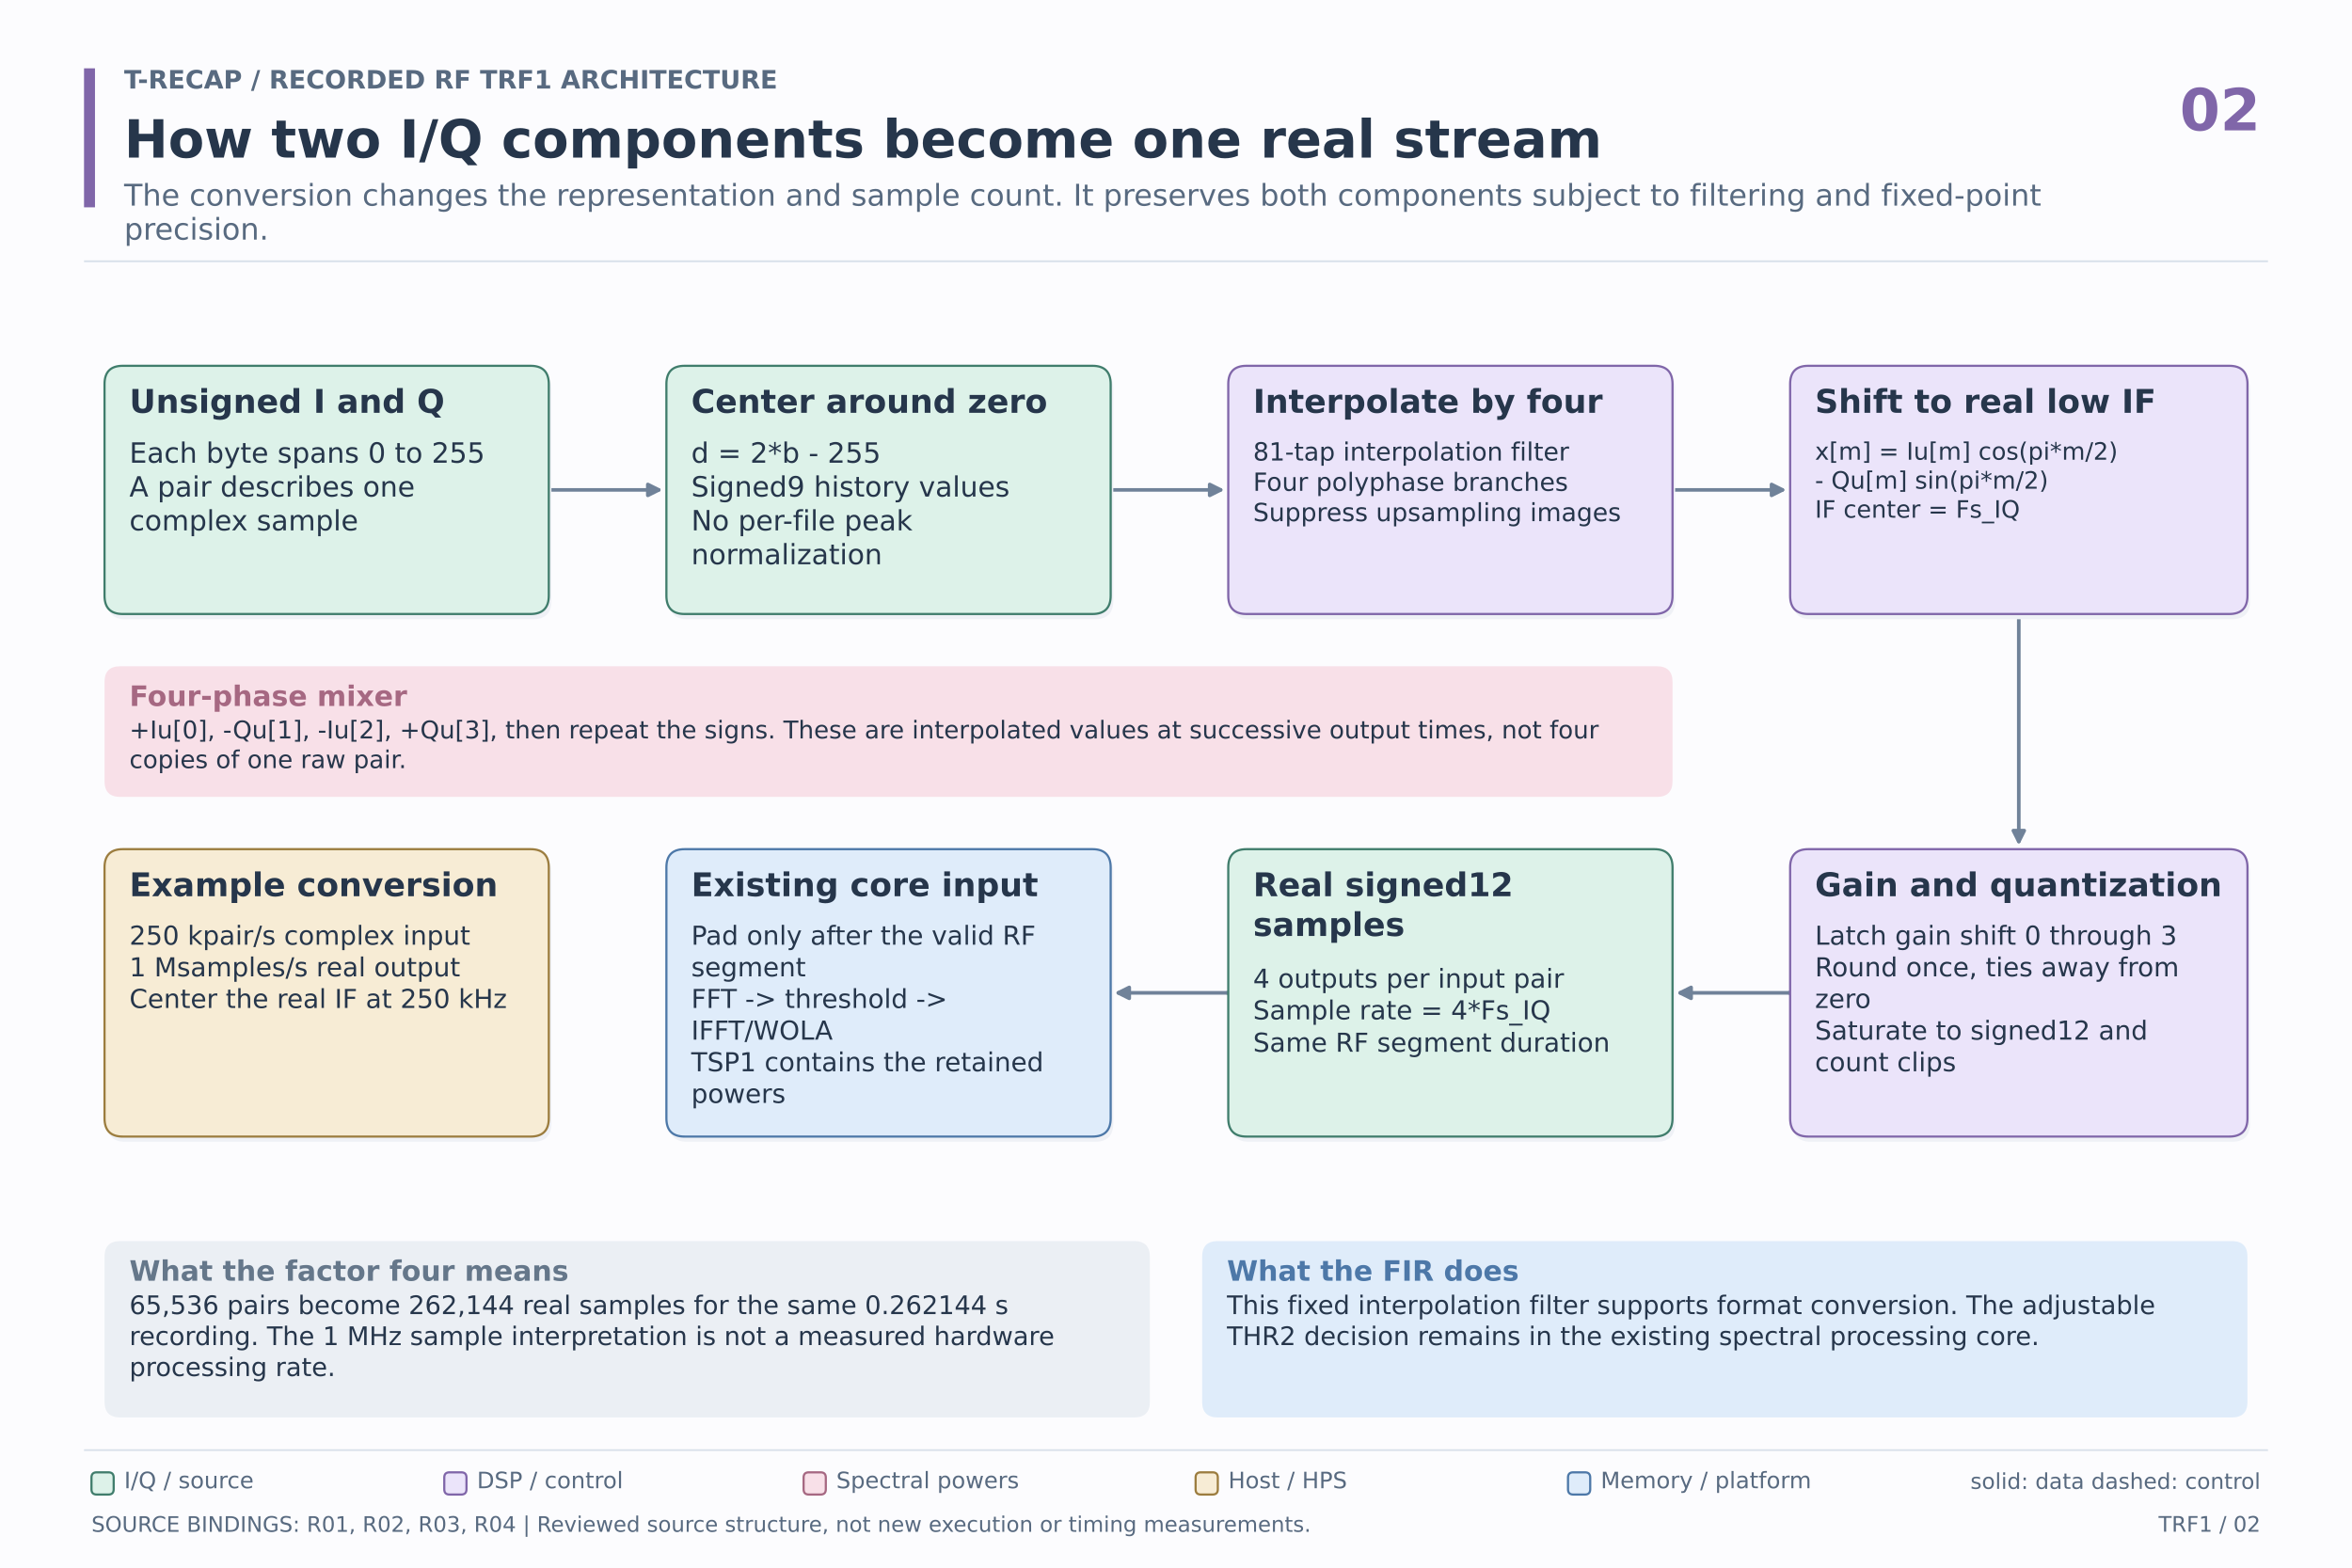
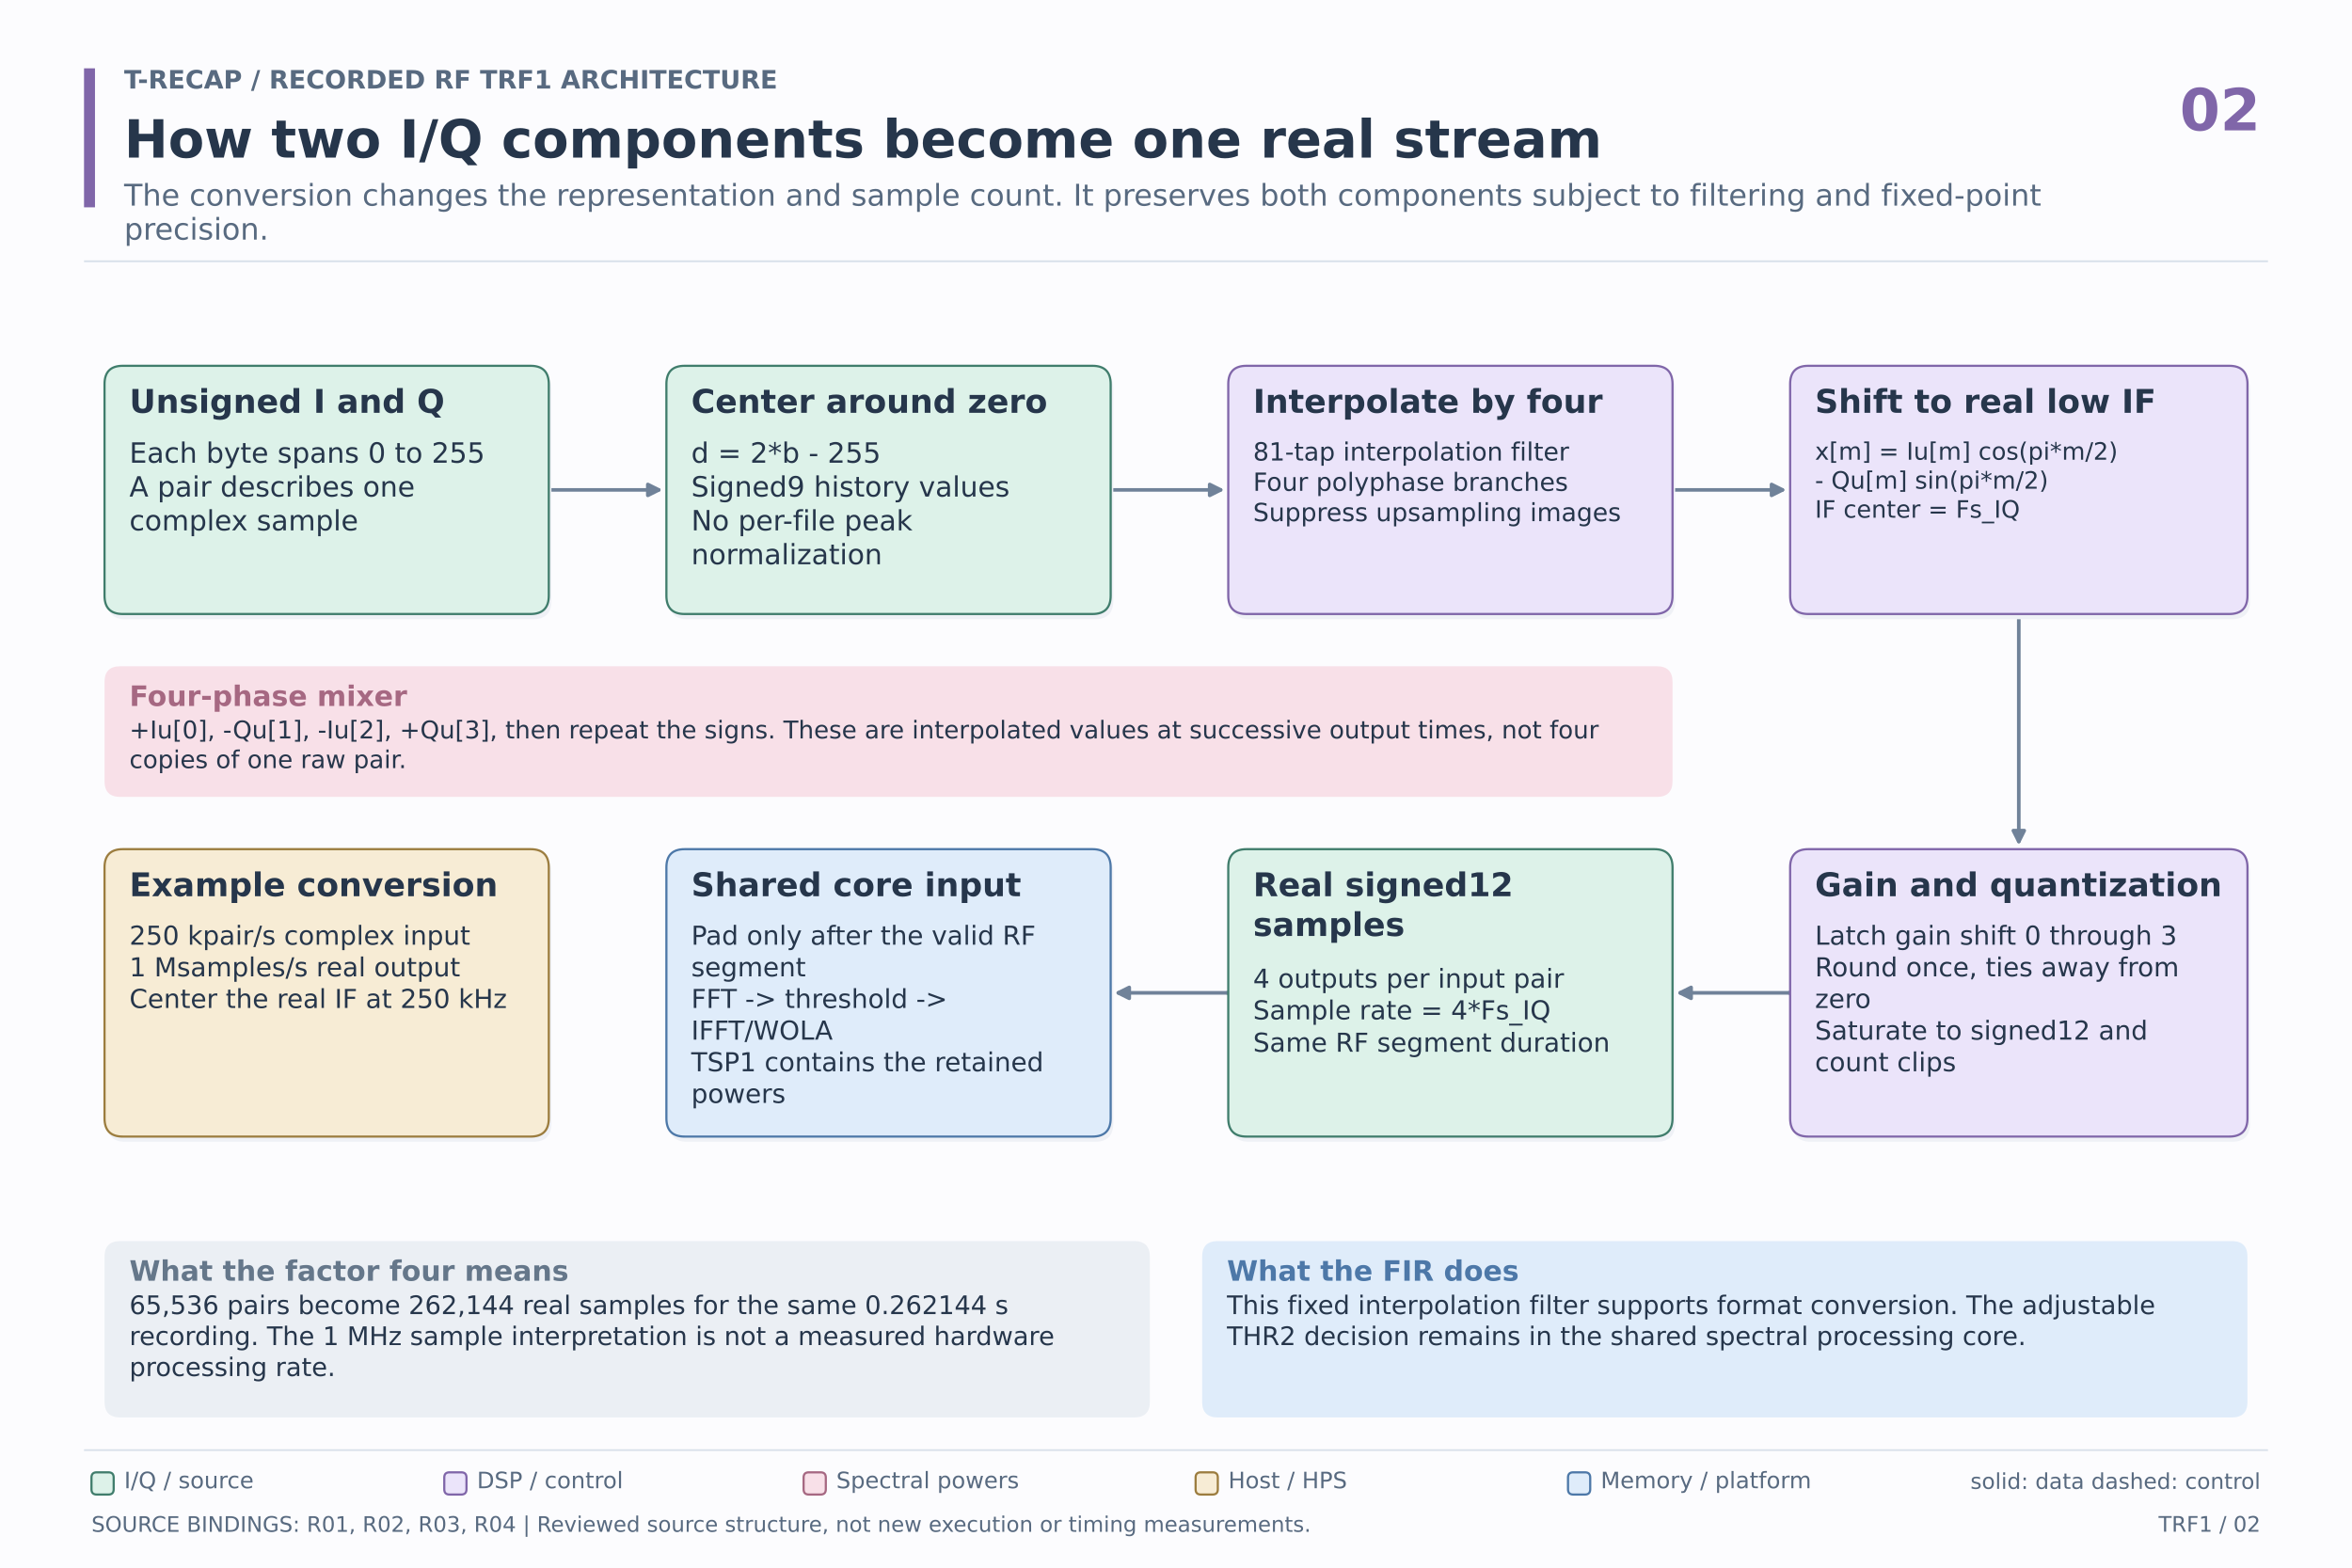
<svg xmlns="http://www.w3.org/2000/svg" width="1296pt" height="864pt" viewBox="0 0 1296 864" version="1.1">
  <defs>
    <style type="text/css">*{stroke-linejoin: round; stroke-linecap: butt}</style>
  </defs>
  <g id="figure_1">
    <g id="patch_1">
      <path d="M 0 864 L 1296 864 L 1296 0 L 0 0 z " style="fill: #fcfcfe" />
    </g>
    <g id="axes_1">
      <g id="patch_2">
        <path d="M 0 0 L 1296 0 L 1296 864 L 0 864 z " clip-path="url(#p4a3370a9f2)" style="fill: #fcfcfe; stroke: #fcfcfe; stroke-linejoin: miter" />
      </g>
      <g id="patch_3">
        <path d="M 46.8 38.16 L 51.84 38.16 L 51.84 113.76 L 46.8 113.76 z " clip-path="url(#p4a3370a9f2)" style="fill: #8066a9; stroke: #8066a9; stroke-linejoin: miter" />
      </g>
      <g id="line2d_1">
        <path d="M 302.4 270 " clip-path="url(#p4a3370a9f2)" style="fill: none; stroke: #708299; stroke-width: 2; stroke-linecap: square" />
      </g>
      <g id="patch_4">
        <path d="M 302.4 270 Q 333.801 270 362.967 270 " clip-path="url(#p4a3370a9f2)" style="fill: none; stroke: #708299; stroke-width: 2; stroke-linecap: round" />
        <path d="M 356.967 267 L 362.967 270 L 356.967 273 z " clip-path="url(#p4a3370a9f2)" style="fill: #708299; stroke: #708299; stroke-width: 2; stroke-linecap: round" />
      </g>
      <g id="line2d_2">
        <path d="M 612 270 " clip-path="url(#p4a3370a9f2)" style="fill: none; stroke: #708299; stroke-width: 2; stroke-linecap: square" />
      </g>
      <g id="patch_5">
        <path d="M 612 270 Q 643.401 270 672.567 270 " clip-path="url(#p4a3370a9f2)" style="fill: none; stroke: #708299; stroke-width: 2; stroke-linecap: round" />
        <path d="M 666.567 267 L 672.567 270 L 666.567 273 z " clip-path="url(#p4a3370a9f2)" style="fill: #708299; stroke: #708299; stroke-width: 2; stroke-linecap: round" />
      </g>
      <g id="line2d_3">
        <path d="M 921.6 270 " clip-path="url(#p4a3370a9f2)" style="fill: none; stroke: #708299; stroke-width: 2; stroke-linecap: square" />
      </g>
      <g id="patch_6">
        <path d="M 921.6 270 Q 953.001 270 982.167 270 " clip-path="url(#p4a3370a9f2)" style="fill: none; stroke: #708299; stroke-width: 2; stroke-linecap: round" />
        <path d="M 976.167 267 L 982.167 270 L 976.167 273 z " clip-path="url(#p4a3370a9f2)" style="fill: #708299; stroke: #708299; stroke-width: 2; stroke-linecap: round" />
      </g>
      <g id="line2d_4">
        <path d="M 1112.4 338.4 " clip-path="url(#p4a3370a9f2)" style="fill: none; stroke: #708299; stroke-width: 2; stroke-linecap: square" />
      </g>
      <g id="patch_7">
        <path d="M 1112.4 338.4 Q 1112.4 402.201 1112.4 463.767 " clip-path="url(#p4a3370a9f2)" style="fill: none; stroke: #708299; stroke-width: 2; stroke-linecap: round" />
        <path d="M 1115.4 457.767 L 1112.4 463.767 L 1109.4 457.767 z " clip-path="url(#p4a3370a9f2)" style="fill: #708299; stroke: #708299; stroke-width: 2; stroke-linecap: round" />
      </g>
      <g id="line2d_5">
        <path d="M 986.4 547.2 " clip-path="url(#p4a3370a9f2)" style="fill: none; stroke: #708299; stroke-width: 2; stroke-linecap: square" />
      </g>
      <g id="patch_8">
        <path d="M 986.4 547.2 Q 954.999 547.2 925.833 547.2 " clip-path="url(#p4a3370a9f2)" style="fill: none; stroke: #708299; stroke-width: 2; stroke-linecap: round" />
        <path d="M 931.833 550.2 L 925.833 547.2 L 931.833 544.2 z " clip-path="url(#p4a3370a9f2)" style="fill: #708299; stroke: #708299; stroke-width: 2; stroke-linecap: round" />
      </g>
      <g id="line2d_6">
        <path d="M 676.8 547.2 " clip-path="url(#p4a3370a9f2)" style="fill: none; stroke: #708299; stroke-width: 2; stroke-linecap: square" />
      </g>
      <g id="patch_9">
        <path d="M 676.8 547.2 Q 645.399 547.2 616.233 547.2 " clip-path="url(#p4a3370a9f2)" style="fill: none; stroke: #708299; stroke-width: 2; stroke-linecap: round" />
        <path d="M 622.233 550.2 L 616.233 547.2 L 622.233 544.2 z " clip-path="url(#p4a3370a9f2)" style="fill: #708299; stroke: #708299; stroke-width: 2; stroke-linecap: round" />
      </g>
      <g id="line2d_7">
        <path d="M 46.8 144 L 1249.2 144 " clip-path="url(#p4a3370a9f2)" style="fill: none; stroke: #d8e0ea; stroke-linecap: square" />
      </g>
      <g id="patch_10">
        <path d="M 69.12 204.48 L 293.76 204.48 Q 303.84 204.48 303.84 214.56 L 303.84 331.2 Q 303.84 341.28 293.76 341.28 L 69.12 341.28 Q 59.04 341.28 59.04 331.2 L 59.04 214.56 Q 59.04 204.48 69.12 204.48 z " clip-path="url(#p4a3370a9f2)" style="fill: #eff1f6" />
      </g>
      <g id="patch_11">
        <path d="M 378.72 204.48 L 603.36 204.48 Q 613.44 204.48 613.44 214.56 L 613.44 331.2 Q 613.44 341.28 603.36 341.28 L 378.72 341.28 Q 368.64 341.28 368.64 331.2 L 368.64 214.56 Q 368.64 204.48 378.72 204.48 z " clip-path="url(#p4a3370a9f2)" style="fill: #eff1f6" />
      </g>
      <g id="patch_12">
        <path d="M 688.32 204.48 L 912.96 204.48 Q 923.04 204.48 923.04 214.56 L 923.04 331.2 Q 923.04 341.28 912.96 341.28 L 688.32 341.28 Q 678.24 341.28 678.24 331.2 L 678.24 214.56 Q 678.24 204.48 688.32 204.48 z " clip-path="url(#p4a3370a9f2)" style="fill: #eff1f6" />
      </g>
      <g id="patch_13">
        <path d="M 997.92 204.48 L 1229.76 204.48 Q 1239.84 204.48 1239.84 214.56 L 1239.84 331.2 Q 1239.84 341.28 1229.76 341.28 L 997.92 341.28 Q 987.84 341.28 987.84 331.2 L 987.84 214.56 Q 987.84 204.48 997.92 204.48 z " clip-path="url(#p4a3370a9f2)" style="fill: #eff1f6" />
      </g>
      <g id="patch_14">
        <path d="M 997.92 470.88 L 1229.76 470.88 Q 1239.84 470.88 1239.84 480.96 L 1239.84 619.2 Q 1239.84 629.28 1229.76 629.28 L 997.92 629.28 Q 987.84 629.28 987.84 619.2 L 987.84 480.96 Q 987.84 470.88 997.92 470.88 z " clip-path="url(#p4a3370a9f2)" style="fill: #eff1f6" />
      </g>
      <g id="patch_15">
        <path d="M 688.32 470.88 L 912.96 470.88 Q 923.04 470.88 923.04 480.96 L 923.04 619.2 Q 923.04 629.28 912.96 629.28 L 688.32 629.28 Q 678.24 629.28 678.24 619.2 L 678.24 480.96 Q 678.24 470.88 688.32 470.88 z " clip-path="url(#p4a3370a9f2)" style="fill: #eff1f6" />
      </g>
      <g id="patch_16">
        <path d="M 378.72 470.88 L 603.36 470.88 Q 613.44 470.88 613.44 480.96 L 613.44 619.2 Q 613.44 629.28 603.36 629.28 L 378.72 629.28 Q 368.64 629.28 368.64 619.2 L 368.64 480.96 Q 368.64 470.88 378.72 470.88 z " clip-path="url(#p4a3370a9f2)" style="fill: #eff1f6" />
      </g>
      <g id="patch_17">
        <path d="M 69.12 470.88 L 293.76 470.88 Q 303.84 470.88 303.84 480.96 L 303.84 619.2 Q 303.84 629.28 293.76 629.28 L 69.12 629.28 Q 59.04 629.28 59.04 619.2 L 59.04 480.96 Q 59.04 470.88 69.12 470.88 z " clip-path="url(#p4a3370a9f2)" style="fill: #eff1f6" />
      </g>
      <g id="patch_18">
        <path d="M 66.24 367.2 L 912.96 367.2 Q 921.6 367.2 921.6 375.84 L 921.6 430.56 Q 921.6 439.2 912.96 439.2 L 66.24 439.2 Q 57.6 439.2 57.6 430.56 L 57.6 375.84 Q 57.6 367.2 66.24 367.2 z " clip-path="url(#p4a3370a9f2)" style="fill: #f8e0e8" />
      </g>
      <g id="patch_19">
        <path d="M 66.24 684 L 624.96 684 Q 633.6 684 633.6 692.64 L 633.6 772.56 Q 633.6 781.2 624.96 781.2 L 66.24 781.2 Q 57.6 781.2 57.6 772.56 L 57.6 692.64 Q 57.6 684 66.24 684 z " clip-path="url(#p4a3370a9f2)" style="fill: #ebeff4" />
      </g>
      <g id="patch_20">
        <path d="M 671.04 684 L 1229.76 684 Q 1238.4 684 1238.4 692.64 L 1238.4 772.56 Q 1238.4 781.2 1229.76 781.2 L 671.04 781.2 Q 662.4 781.2 662.4 772.56 L 662.4 692.64 Q 662.4 684 671.04 684 z " clip-path="url(#p4a3370a9f2)" style="fill: #dfecfa" />
      </g>
      <g id="line2d_8">
        <path d="M 46.8 799.2 L 1249.2 799.2 " clip-path="url(#p4a3370a9f2)" style="fill: none; stroke: #d8e0ea; stroke-linecap: square" />
      </g>
      <g id="patch_21">
        <path d="M 53.28 811.44 L 59.76 811.44 Q 62.64 811.44 62.64 814.32 L 62.64 820.8 Q 62.64 823.68 59.76 823.68 L 53.28 823.68 Q 50.4 823.68 50.4 820.8 L 50.4 814.32 Q 50.4 811.44 53.28 811.44 z " clip-path="url(#p4a3370a9f2)" style="fill: #ddf2e9; stroke: #407d6c; stroke-width: 1.2; stroke-linejoin: miter" />
      </g>
      <g id="patch_22">
        <path d="M 247.68 811.44 L 254.16 811.44 Q 257.04 811.44 257.04 814.32 L 257.04 820.8 Q 257.04 823.68 254.16 823.68 L 247.68 823.68 Q 244.8 823.68 244.8 820.8 L 244.8 814.32 Q 244.8 811.44 247.68 811.44 z " clip-path="url(#p4a3370a9f2)" style="fill: #ebe4fa; stroke: #8066a9; stroke-width: 1.2; stroke-linejoin: miter" />
      </g>
      <g id="patch_23">
        <path d="M 445.68 811.44 L 452.16 811.44 Q 455.04 811.44 455.04 814.32 L 455.04 820.8 Q 455.04 823.68 452.16 823.68 L 445.68 823.68 Q 442.8 823.68 442.8 820.8 L 442.8 814.32 Q 442.8 811.44 445.68 811.44 z " clip-path="url(#p4a3370a9f2)" style="fill: #f8e0e8; stroke: #a66882; stroke-width: 1.2; stroke-linejoin: miter" />
      </g>
      <g id="patch_24">
        <path d="M 661.68 811.44 L 668.16 811.44 Q 671.04 811.44 671.04 814.32 L 671.04 820.8 Q 671.04 823.68 668.16 823.68 L 661.68 823.68 Q 658.8 823.68 658.8 820.8 L 658.8 814.32 Q 658.8 811.44 661.68 811.44 z " clip-path="url(#p4a3370a9f2)" style="fill: #f7ecd5; stroke: #9c7d3f; stroke-width: 1.2; stroke-linejoin: miter" />
      </g>
      <g id="patch_25">
        <path d="M 866.88 811.44 L 873.36 811.44 Q 876.24 811.44 876.24 814.32 L 876.24 820.8 Q 876.24 823.68 873.36 823.68 L 866.88 823.68 Q 864 823.68 864 820.8 L 864 814.32 Q 864 811.44 866.88 811.44 z " clip-path="url(#p4a3370a9f2)" style="fill: #dfecfa; stroke: #4d78a8; stroke-width: 1.2; stroke-linejoin: miter" />
      </g>
      <g id="patch_26">
        <path d="M 67.68 201.6 L 292.32 201.6 Q 302.4 201.6 302.4 211.68 L 302.4 328.32 Q 302.4 338.4 292.32 338.4 L 67.68 338.4 Q 57.6 338.4 57.6 328.32 L 57.6 211.68 Q 57.6 201.6 67.68 201.6 z " clip-path="url(#p4a3370a9f2)" style="fill: #ddf2e9; stroke: #407d6c; stroke-width: 1.2; stroke-linejoin: miter" />
      </g>
      <g id="patch_27">
        <path d="M 377.28 201.6 L 601.92 201.6 Q 612 201.6 612 211.68 L 612 328.32 Q 612 338.4 601.92 338.4 L 377.28 338.4 Q 367.2 338.4 367.2 328.32 L 367.2 211.68 Q 367.2 201.6 377.28 201.6 z " clip-path="url(#p4a3370a9f2)" style="fill: #ddf2e9; stroke: #407d6c; stroke-width: 1.2; stroke-linejoin: miter" />
      </g>
      <g id="patch_28">
        <path d="M 686.88 201.6 L 911.52 201.6 Q 921.6 201.6 921.6 211.68 L 921.6 328.32 Q 921.6 338.4 911.52 338.4 L 686.88 338.4 Q 676.8 338.4 676.8 328.32 L 676.8 211.68 Q 676.8 201.6 686.88 201.6 z " clip-path="url(#p4a3370a9f2)" style="fill: #ebe4fa; stroke: #8066a9; stroke-width: 1.2; stroke-linejoin: miter" />
      </g>
      <g id="patch_29">
        <path d="M 996.48 201.6 L 1228.32 201.6 Q 1238.4 201.6 1238.4 211.68 L 1238.4 328.32 Q 1238.4 338.4 1228.32 338.4 L 996.48 338.4 Q 986.4 338.4 986.4 328.32 L 986.4 211.68 Q 986.4 201.6 996.48 201.6 z " clip-path="url(#p4a3370a9f2)" style="fill: #ebe4fa; stroke: #8066a9; stroke-width: 1.2; stroke-linejoin: miter" />
      </g>
      <g id="patch_30">
        <path d="M 996.48 468 L 1228.32 468 Q 1238.4 468 1238.4 478.08 L 1238.4 616.32 Q 1238.4 626.4 1228.32 626.4 L 996.48 626.4 Q 986.4 626.4 986.4 616.32 L 986.4 478.08 Q 986.4 468 996.48 468 z " clip-path="url(#p4a3370a9f2)" style="fill: #ebe4fa; stroke: #8066a9; stroke-width: 1.2; stroke-linejoin: miter" />
      </g>
      <g id="patch_31">
        <path d="M 686.88 468 L 911.52 468 Q 921.6 468 921.6 478.08 L 921.6 616.32 Q 921.6 626.4 911.52 626.4 L 686.88 626.4 Q 676.8 626.4 676.8 616.32 L 676.8 478.08 Q 676.8 468 686.88 468 z " clip-path="url(#p4a3370a9f2)" style="fill: #ddf2e9; stroke: #407d6c; stroke-width: 1.2; stroke-linejoin: miter" />
      </g>
      <g id="patch_32">
        <path d="M 377.28 468 L 601.92 468 Q 612 468 612 478.08 L 612 616.32 Q 612 626.4 601.92 626.4 L 377.28 626.4 Q 367.2 626.4 367.2 616.32 L 367.2 478.08 Q 367.2 468 377.28 468 z " clip-path="url(#p4a3370a9f2)" style="fill: #dfecfa; stroke: #4d78a8; stroke-width: 1.2; stroke-linejoin: miter" />
      </g>
      <g id="patch_33">
        <path d="M 67.68 468 L 292.32 468 Q 302.4 468 302.4 478.08 L 302.4 616.32 Q 302.4 626.4 292.32 626.4 L 67.68 626.4 Q 57.6 626.4 57.6 616.32 L 57.6 478.08 Q 57.6 468 67.68 468 z " clip-path="url(#p4a3370a9f2)" style="fill: #f7ecd5; stroke: #9c7d3f; stroke-width: 1.2; stroke-linejoin: miter" />
      </g>
      <g id="text_1">
        <text style="font-weight: 700; font-size: 14px; font-family: 'DejaVu Sans'; text-anchor: start; fill: #586a80" x="68.4" y="48.798" transform="rotate(-0 68.4 48.79781)">T-RECAP  /  RECORDED RF TRF1 ARCHITECTURE</text>
      </g>
      <g id="text_2">
        <text style="font-weight: 700; font-size: 29px; font-family: 'DejaVu Sans'; text-anchor: start; fill: #26364b" x="68.4" y="86.835" transform="rotate(-0 68.4 86.83547)">How two I/Q components become one real stream</text>
      </g>
      <g id="text_3">
        <text style="font-size: 16.5px; font-family: 'DejaVu Sans'; text-anchor: start; fill: #586a80" x="68.4" y="113.337" transform="rotate(-0 68.4 113.3374)">The conversion changes the representation and sample count. It preserves both components subject to filtering and fixed-point</text>
      </g>
      <g id="text_4">
        <text style="font-size: 16.5px; font-family: 'DejaVu Sans'; text-anchor: start; fill: #586a80" x="68.4" y="132.057" transform="rotate(-0 68.4 132.0574)">precision.</text>
      </g>
      <g id="text_5">
        <text style="font-weight: 700; font-size: 32px; font-family: 'DejaVu Sans'; text-anchor: end; fill: #8066a9" x="1245.6" y="71.835" transform="rotate(-0 1245.6 71.835)">02</text>
      </g>
      <g id="text_6">
        <text style="font-weight: 700; font-size: 18px; font-family: 'DejaVu Sans'; text-anchor: start; fill: #26364b" x="71.28" y="227.517" transform="rotate(-0 71.28 227.5172)">Unsigned I and Q</text>
      </g>
      <g id="text_7">
        <text style="font-size: 15.4px; font-family: 'DejaVu Sans'; fill: #26364b" transform="translate(71.28 255.0184)">Each byte spans 0 to 255</text>
        <text style="font-size: 15.4px; font-family: 'DejaVu Sans'; fill: #26364b" transform="translate(71.28 273.6672)">A pair describes one</text>
        <text style="font-size: 15.4px; font-family: 'DejaVu Sans'; fill: #26364b" transform="translate(71.28 292.316)">complex sample</text>
      </g>
      <g id="text_8">
        <text style="font-weight: 700; font-size: 18px; font-family: 'DejaVu Sans'; text-anchor: start; fill: #26364b" x="380.88" y="227.517" transform="rotate(-0 380.88 227.5172)">Center around zero</text>
      </g>
      <g id="text_9">
        <text style="font-size: 15.4px; font-family: 'DejaVu Sans'; fill: #26364b" transform="translate(380.88 255.0184)">d = 2*b - 255</text>
        <text style="font-size: 15.4px; font-family: 'DejaVu Sans'; fill: #26364b" transform="translate(380.88 273.6672)">Signed9 history values</text>
        <text style="font-size: 15.4px; font-family: 'DejaVu Sans'; fill: #26364b" transform="translate(380.88 292.316)">No per-file peak</text>
        <text style="font-size: 15.4px; font-family: 'DejaVu Sans'; fill: #26364b" transform="translate(380.88 310.9649)">normalization</text>
      </g>
      <g id="text_10">
        <text style="font-weight: 700; font-size: 18px; font-family: 'DejaVu Sans'; text-anchor: start; fill: #26364b" x="690.48" y="227.517" transform="rotate(-0 690.48 227.5172)">Interpolate by four</text>
      </g>
      <g id="text_11">
        <text style="font-size: 13.8px; font-family: 'DejaVu Sans'; fill: #26364b" transform="translate(690.48 253.8026)">81-tap interpolation filter</text>
        <text style="font-size: 13.8px; font-family: 'DejaVu Sans'; fill: #26364b" transform="translate(690.48 270.5139)">Four polyphase branches</text>
        <text style="font-size: 13.8px; font-family: 'DejaVu Sans'; fill: #26364b" transform="translate(690.48 287.2252)">Suppress upsampling images</text>
      </g>
      <g id="text_12">
        <text style="font-weight: 700; font-size: 18px; font-family: 'DejaVu Sans'; text-anchor: start; fill: #26364b" x="1000.08" y="227.517" transform="rotate(-0 1000.08 227.5172)">Shift to real low IF</text>
      </g>
      <g id="text_13">
        <text style="font-size: 13.2px; font-family: 'DejaVu Sans'; fill: #26364b" transform="translate(1000.08 253.3467)">x[m] = Iu[m] cos(pi*m/2)</text>
        <text style="font-size: 13.2px; font-family: 'DejaVu Sans'; fill: #26364b" transform="translate(1000.08 269.3314)">- Qu[m] sin(pi*m/2)</text>
        <text style="font-size: 13.2px; font-family: 'DejaVu Sans'; fill: #26364b" transform="translate(1000.08 285.3161)">IF center = Fs_IQ</text>
      </g>
      <g id="text_14">
        <text style="font-weight: 700; font-size: 18px; font-family: 'DejaVu Sans'; text-anchor: start; fill: #26364b" x="1000.08" y="493.917" transform="rotate(-0 1000.08 493.9172)">Gain and quantization</text>
      </g>
      <g id="text_15">
        <text style="font-size: 14.4px; font-family: 'DejaVu Sans'; fill: #26364b" transform="translate(1000.08 520.6585)">Latch gain shift 0 through 3</text>
        <text style="font-size: 14.4px; font-family: 'DejaVu Sans'; fill: #26364b" transform="translate(1000.08 538.0964)">Round once, ties away from</text>
        <text style="font-size: 14.4px; font-family: 'DejaVu Sans'; fill: #26364b" transform="translate(1000.08 555.5343)">zero</text>
        <text style="font-size: 14.4px; font-family: 'DejaVu Sans'; fill: #26364b" transform="translate(1000.08 572.9721)">Saturate to signed12 and</text>
        <text style="font-size: 14.4px; font-family: 'DejaVu Sans'; fill: #26364b" transform="translate(1000.08 590.41)">count clips</text>
      </g>
      <g id="text_16">
        <text style="font-weight: 700; font-size: 18px; font-family: 'DejaVu Sans'; fill: #26364b" transform="translate(690.48 493.9172)">Real signed12</text>
        <text style="font-weight: 700; font-size: 18px; font-family: 'DejaVu Sans'; fill: #26364b" transform="translate(690.48 515.8551)">samples</text>
      </g>
      <g id="text_17">
        <text style="font-size: 14.4px; font-family: 'DejaVu Sans'; fill: #26364b" transform="translate(690.48 544.3754)">4 outputs per input pair</text>
        <text style="font-size: 14.4px; font-family: 'DejaVu Sans'; fill: #26364b" transform="translate(690.48 561.8132)">Sample rate = 4*Fs_IQ</text>
        <text style="font-size: 14.4px; font-family: 'DejaVu Sans'; fill: #26364b" transform="translate(690.48 579.6516)">Same RF segment duration</text>
      </g>
      <g id="text_18">
-         <text style="font-weight: 700; font-size: 18px; font-family: 'DejaVu Sans'; text-anchor: start; fill: #26364b" x="380.88" y="493.917" transform="rotate(-0 380.88 493.9172)">Existing core input</text>
+         <text style="font-weight: 700; font-size: 18px; font-family: 'DejaVu Sans'; text-anchor: start; fill: #26364b" x="380.88" y="493.917" transform="rotate(-0 380.88 493.9172)">Shared core input</text>
      </g>
      <g id="text_19">
        <text style="font-size: 14.4px; font-family: 'DejaVu Sans'; fill: #26364b" transform="translate(380.88 520.6585)">Pad only after the valid RF</text>
        <text style="font-size: 14.4px; font-family: 'DejaVu Sans'; fill: #26364b" transform="translate(380.88 538.0964)">segment</text>
        <text style="font-size: 14.4px; font-family: 'DejaVu Sans'; fill: #26364b" transform="translate(380.88 555.5343)">FFT -&gt; threshold -&gt;</text>
        <text style="font-size: 14.4px; font-family: 'DejaVu Sans'; fill: #26364b" transform="translate(380.88 572.9721)">IFFT/WOLA</text>
        <text style="font-size: 14.4px; font-family: 'DejaVu Sans'; fill: #26364b" transform="translate(380.88 590.41)">TSP1 contains the retained</text>
        <text style="font-size: 14.4px; font-family: 'DejaVu Sans'; fill: #26364b" transform="translate(380.88 607.8478)">powers</text>
      </g>
      <g id="text_20">
        <text style="font-weight: 700; font-size: 18px; font-family: 'DejaVu Sans'; text-anchor: start; fill: #26364b" x="71.28" y="493.917" transform="rotate(-0 71.28 493.9172)">Example conversion</text>
      </g>
      <g id="text_21">
        <text style="font-size: 14.4px; font-family: 'DejaVu Sans'; fill: #26364b" transform="translate(71.28 520.6585)">250 kpair/s complex input</text>
        <text style="font-size: 14.4px; font-family: 'DejaVu Sans'; fill: #26364b" transform="translate(71.28 538.0964)">1 Msamples/s real output</text>
        <text style="font-size: 14.4px; font-family: 'DejaVu Sans'; fill: #26364b" transform="translate(71.28 555.5343)">Center the real IF at 250 kHz</text>
      </g>
      <g id="text_22">
        <text style="font-weight: 700; font-size: 15.5px; font-family: 'DejaVu Sans'; text-anchor: start; fill: #a66882" x="71.28" y="389.058" transform="rotate(-0 71.28 389.0576)">Four-phase mixer</text>
      </g>
      <g id="text_23">
        <text style="font-size: 13.5px; font-family: 'DejaVu Sans'; fill: #26364b" transform="translate(71.28 406.9779)">+Iu[0], -Qu[1], -Iu[2], +Qu[3], then repeat the signs. These are interpolated values at successive output times, not four</text>
        <text style="font-size: 13.5px; font-family: 'DejaVu Sans'; fill: #26364b" transform="translate(71.28 423.3259)">copies of one raw pair.</text>
      </g>
      <g id="text_24">
        <text style="font-weight: 700; font-size: 15.5px; font-family: 'DejaVu Sans'; text-anchor: start; fill: #65778a" x="71.28" y="705.858" transform="rotate(-0 71.28 705.8576)">What the factor four means</text>
      </g>
      <g id="text_25">
        <text style="font-size: 14.1px; font-family: 'DejaVu Sans'; fill: #26364b" transform="translate(71.28 724.2338)">65,536 pairs become 262,144 real samples for the same 0.262144 s</text>
        <text style="font-size: 14.1px; font-family: 'DejaVu Sans'; fill: #26364b" transform="translate(71.28 741.3084)">recording. The 1 MHz sample interpretation is not a measured hardware</text>
        <text style="font-size: 14.1px; font-family: 'DejaVu Sans'; fill: #26364b" transform="translate(71.28 758.3829)">processing rate.</text>
      </g>
      <g id="text_26">
        <text style="font-weight: 700; font-size: 15.5px; font-family: 'DejaVu Sans'; text-anchor: start; fill: #4d78a8" x="676.08" y="705.858" transform="rotate(-0 676.08 705.8576)">What the FIR does</text>
      </g>
      <g id="text_27">
        <text style="font-size: 14.1px; font-family: 'DejaVu Sans'; fill: #26364b" transform="translate(676.08 724.2338)">This fixed interpolation filter supports format conversion. The adjustable</text>
-         <text style="font-size: 14.1px; font-family: 'DejaVu Sans'; fill: #26364b" transform="translate(676.08 741.3084)">THR2 decision remains in the existing spectral processing core.</text>
+         <text style="font-size: 14.1px; font-family: 'DejaVu Sans'; fill: #26364b" transform="translate(676.08 741.3084)">THR2 decision remains in the shared spectral processing core.</text>
      </g>
      <g id="text_28">
        <text style="font-size: 12.5px; font-family: 'DejaVu Sans'; text-anchor: start; fill: #586a80" x="68.4" y="820.218" transform="rotate(-0 68.4 820.218)">I/Q / source</text>
      </g>
      <g id="text_29">
        <text style="font-size: 12.5px; font-family: 'DejaVu Sans'; text-anchor: start; fill: #586a80" x="262.8" y="820.218" transform="rotate(-0 262.8 820.218)">DSP / control</text>
      </g>
      <g id="text_30">
        <text style="font-size: 12.5px; font-family: 'DejaVu Sans'; text-anchor: start; fill: #586a80" x="460.8" y="820.218" transform="rotate(-0 460.8 820.218)">Spectral powers</text>
      </g>
      <g id="text_31">
        <text style="font-size: 12.5px; font-family: 'DejaVu Sans'; text-anchor: start; fill: #586a80" x="676.8" y="820.218" transform="rotate(-0 676.8 820.218)">Host / HPS</text>
      </g>
      <g id="text_32">
        <text style="font-size: 12.5px; font-family: 'DejaVu Sans'; text-anchor: start; fill: #586a80" x="882" y="820.218" transform="rotate(-0 882 820.218)">Memory / platform</text>
      </g>
      <g id="text_33">
        <text style="font-size: 12px; font-family: 'DejaVu Sans'; text-anchor: end; fill: #586a80" x="1245.6" y="820.558" transform="rotate(-0 1245.6 820.5581)">solid: data   dashed: control</text>
      </g>
      <g id="text_34">
        <text style="font-size: 11.8px; font-family: 'DejaVu Sans'; text-anchor: start; fill: #586a80" x="50.4" y="844.218" transform="rotate(-0 50.4 844.2178)">SOURCE BINDINGS: R01, R02, R03, R04  |  Reviewed source structure, not new execution or timing measurements.</text>
      </g>
      <g id="text_35">
        <text style="font-size: 11.8px; font-family: 'DejaVu Sans'; text-anchor: end; fill: #586a80" x="1245.6" y="844.166" transform="rotate(-0 1245.6 844.1662)">TRF1 / 02</text>
      </g>
    </g>
  </g>
  <defs>
    <clipPath id="p4a3370a9f2">
      <rect x="0" y="0" width="1296" height="864" />
    </clipPath>
  </defs>
</svg>
